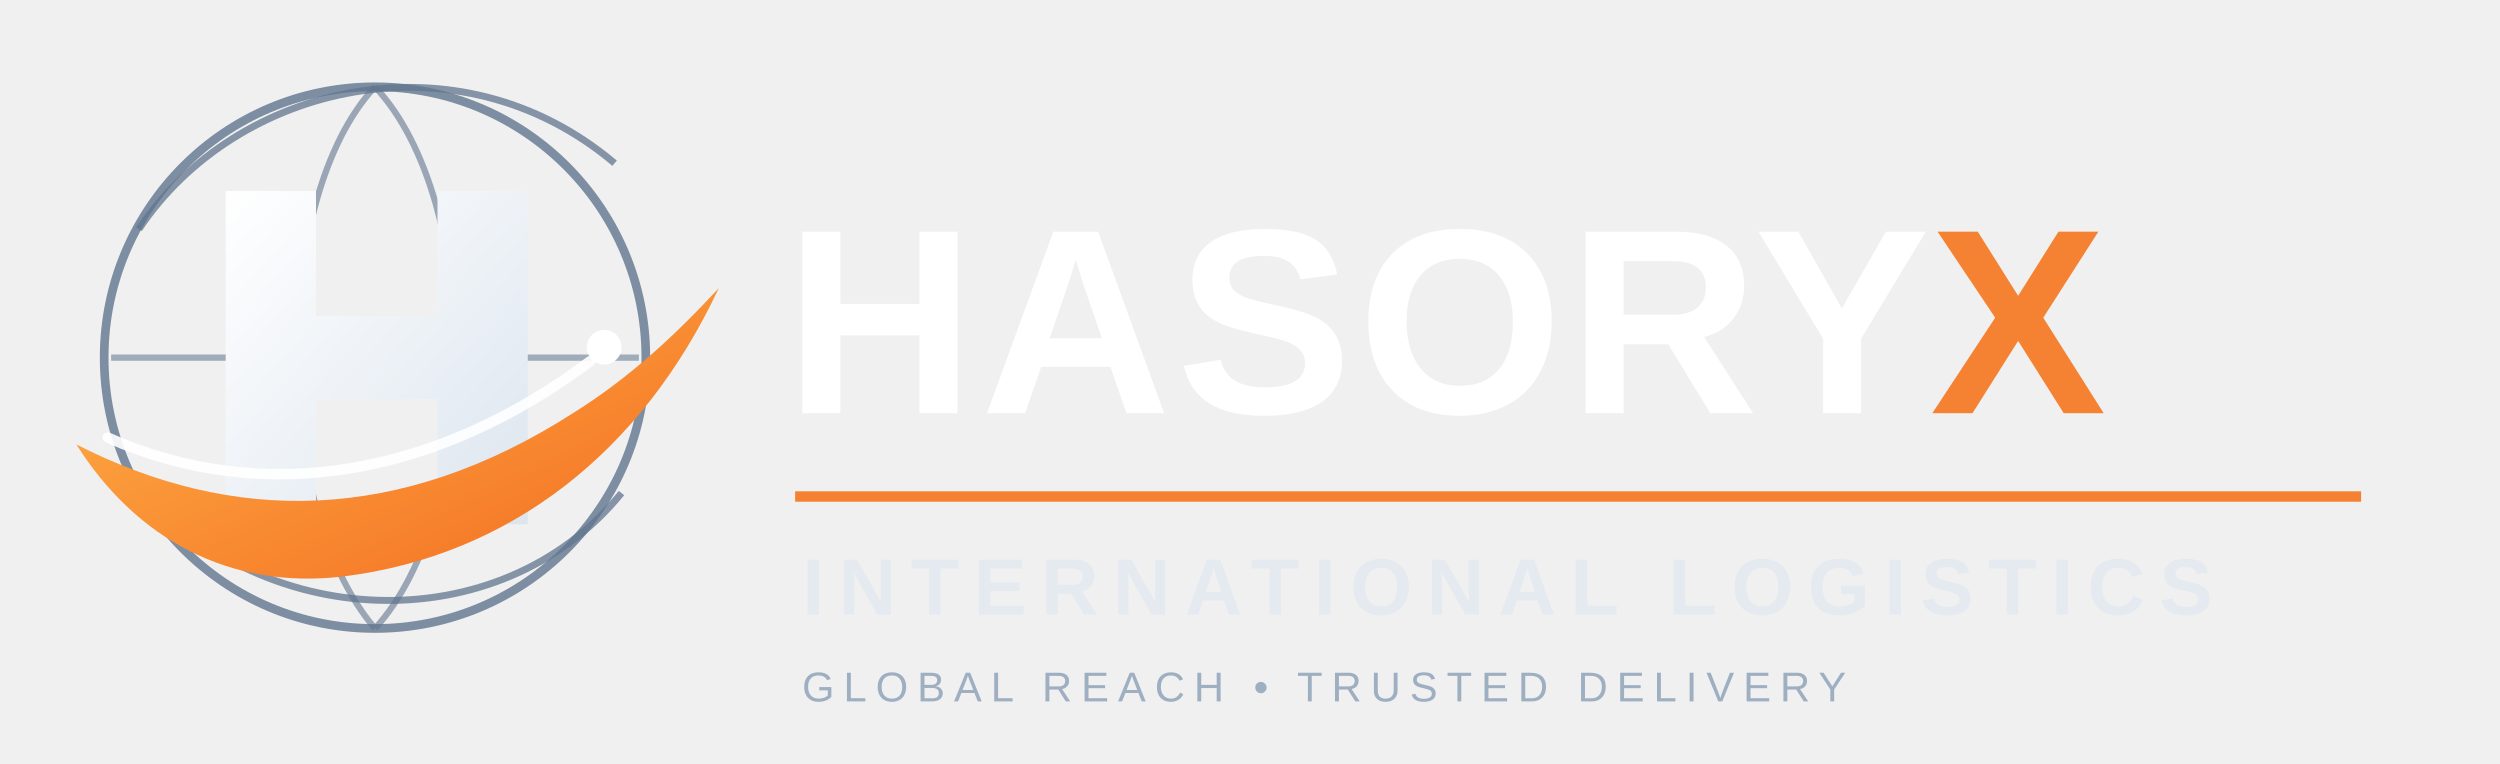
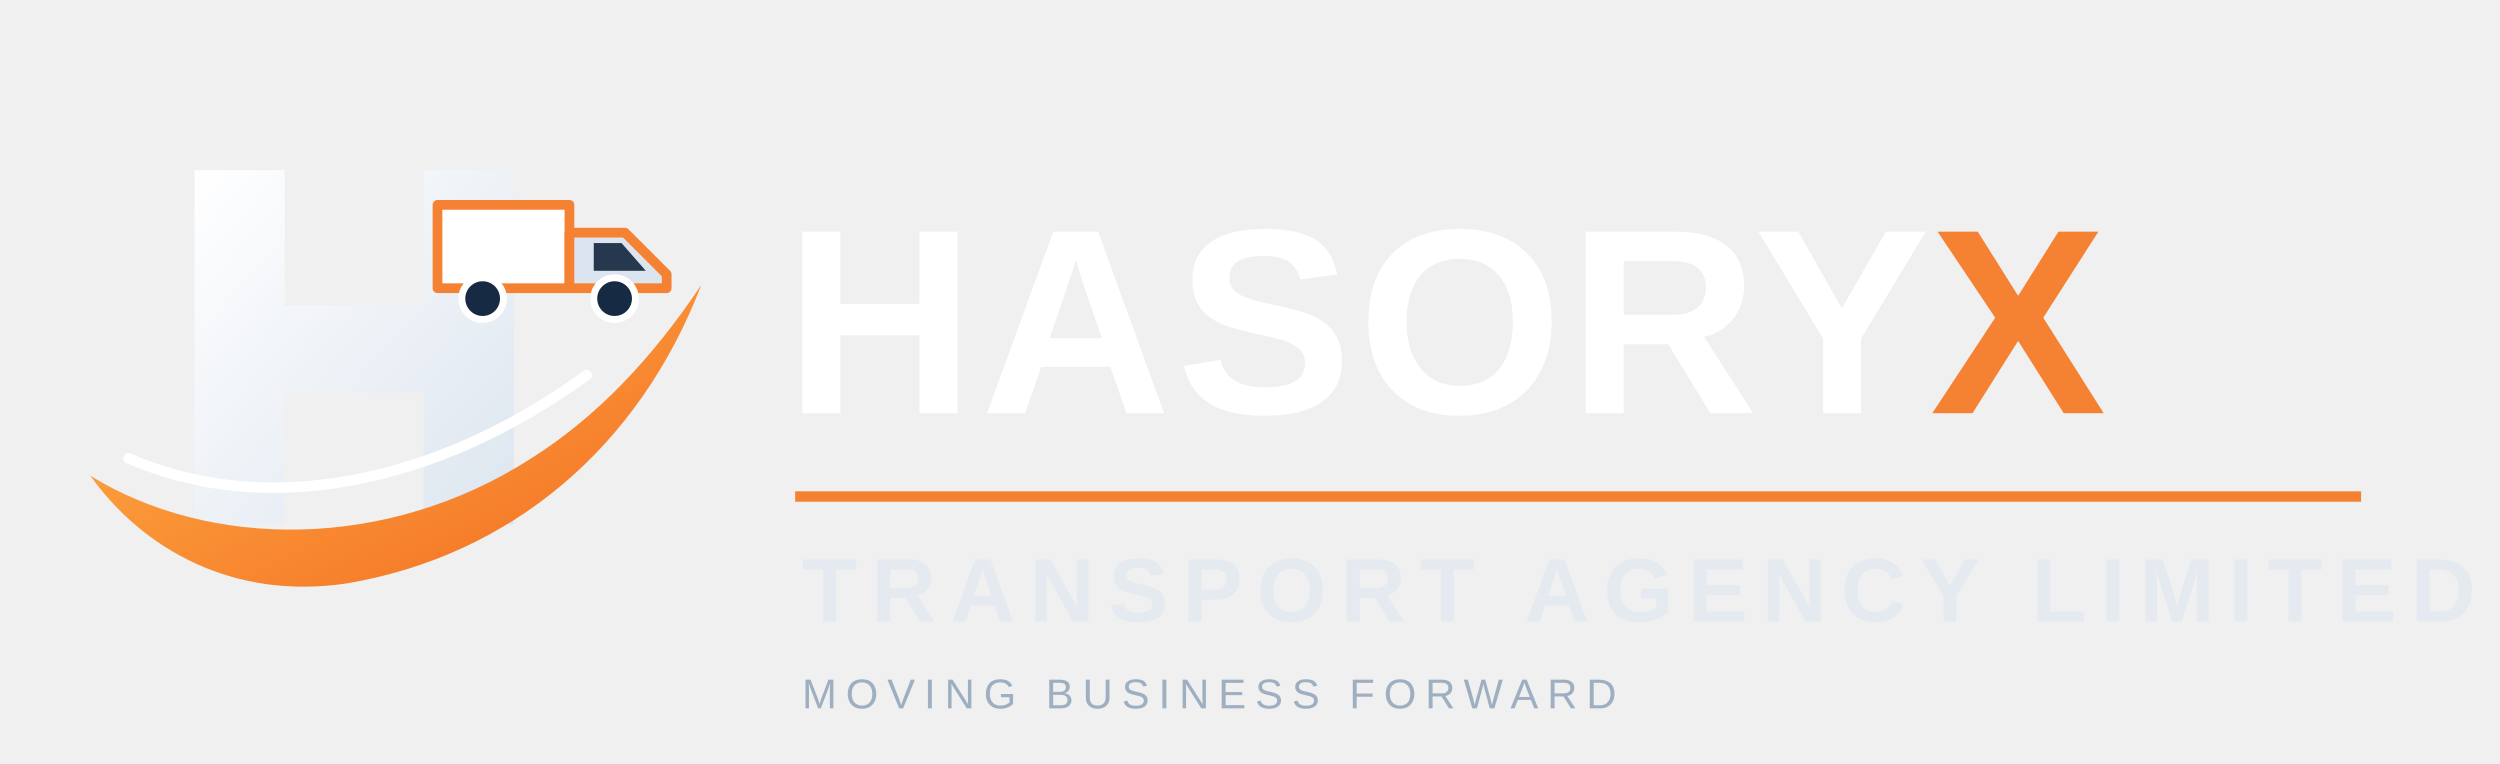
<svg xmlns="http://www.w3.org/2000/svg" viewBox="0 0 720 220" role="img" aria-labelledby="title desc">
  <defs>
-     <linearGradient id="route" x1="0" y1="0" x2="1" y2="1">
+     <linearGradient id="orange" x1="0" y1="0" x2="1" y2="1">
      <stop offset="0" stop-color="#ffb347" />
      <stop offset="1" stop-color="#f36b21" />
    </linearGradient>
-     <linearGradient id="metal" x1="0" y1="0" x2="1" y2="1">
-       <stop offset="0" stop-color="#ffffff" />
+     <linearGradient id="silver" x1="0" y1="0" x2="1" y2="1">
+       <stop offset="0" stop-color="#fff" />
      <stop offset="1" stop-color="#dce5ef" />
    </linearGradient>
  </defs>
-   <circle cx="108" cy="103" r="78" fill="none" stroke="#60758e" stroke-width="2.5" opacity=".8" />
-   <path d="M40 66 C68 24 132 9 177 47" fill="none" stroke="#60758e" stroke-width="2" opacity=".75" />
-   <path d="M37 137 C74 183 144 185 179 142" fill="none" stroke="#60758e" stroke-width="2" opacity=".75" />
-   <path d="M108 25 C78 57 78 146 108 181 M108 25 C139 58 139 147 108 181" fill="none" stroke="#60758e" stroke-width="1.8" opacity=".6" />
-   <path d="M32 103 H184" fill="none" stroke="#60758e" stroke-width="1.8" opacity=".55" />
-   <path d="M65 55 H91 V91 H126 V55 H152 V151 H126 V115 H91 V151 H65 Z" fill="url(#metal)" />
-   <path d="M22 128 C67 151 115 151 165 119 C181 109 194 97 207 83 C185 130 147 160 99 166 C66 170 39 155 22 128Z" fill="url(#route)" />
-   <path d="M31 126 C76 146 126 137 170 104" fill="none" stroke="#fff" stroke-width="3" stroke-linecap="round" opacity=".9" />
-   <circle cx="174" cy="100" r="5" fill="#fff" />
+   <path d="M56 49 H82 V88 H122 V49 H148 V151 H122 V113 H82 V151 H56 Z" fill="url(#silver)" />
+   <path d="M26 137 C60 158 111 159 153 132 C172 120 188 103 202 82 C184 129 147 160 100 168 C67 173 41 158 26 137Z" fill="url(#orange)" />
+   <path d="M37 132 C76 149 125 140 169 108" fill="none" stroke="#fff" stroke-width="3" stroke-linecap="round" />
+   <g transform="translate(122 22)" stroke="#f58232" stroke-width="2.8" stroke-linejoin="round">
+     <path d="M4 37 H42 V61 H4 Z" fill="#fff" />
+     <path d="M42 45 H58 L70 57 V61 H42 Z" fill="#dce5ef" />
+     <path d="M49 48 H57 L64 56 H49 Z" fill="#26384d" stroke="none" />
+     <circle cx="17" cy="64" r="6" fill="#172a43" stroke="#fff" stroke-width="2" />
+     <circle cx="55" cy="64" r="6" fill="#172a43" stroke="#fff" stroke-width="2" />
+   </g>
  <text x="226" y="119" fill="#ffffff" font-family="Arial, Helvetica, sans-serif" font-size="76" font-weight="800" letter-spacing="1.5">HASORY<tspan fill="#f58232">X</tspan>
  </text>
  <path d="M229 143 H680" stroke="#f58232" stroke-width="3" />
-   <text x="231" y="177" fill="#e5eaf0" font-family="Arial, Helvetica, sans-serif" font-size="23" font-weight="700" letter-spacing="4.1">INTERNATIONAL LOGISTICS</text>
-   <text x="231" y="202" fill="#9eafc2" font-family="Arial, Helvetica, sans-serif" font-size="12" letter-spacing="2.6">GLOBAL REACH  •  TRUSTED DELIVERY</text>
+   <text x="231" y="179" fill="#e5eaf0" font-family="Arial, Helvetica, sans-serif" font-size="26" font-weight="700" letter-spacing="4">TRANSPORT AGENCY LIMITED</text>
+   <text x="231" y="204" fill="#9eafc2" font-family="Arial, Helvetica, sans-serif" font-size="12" letter-spacing="2.6">MOVING BUSINESS FORWARD</text>
</svg>
